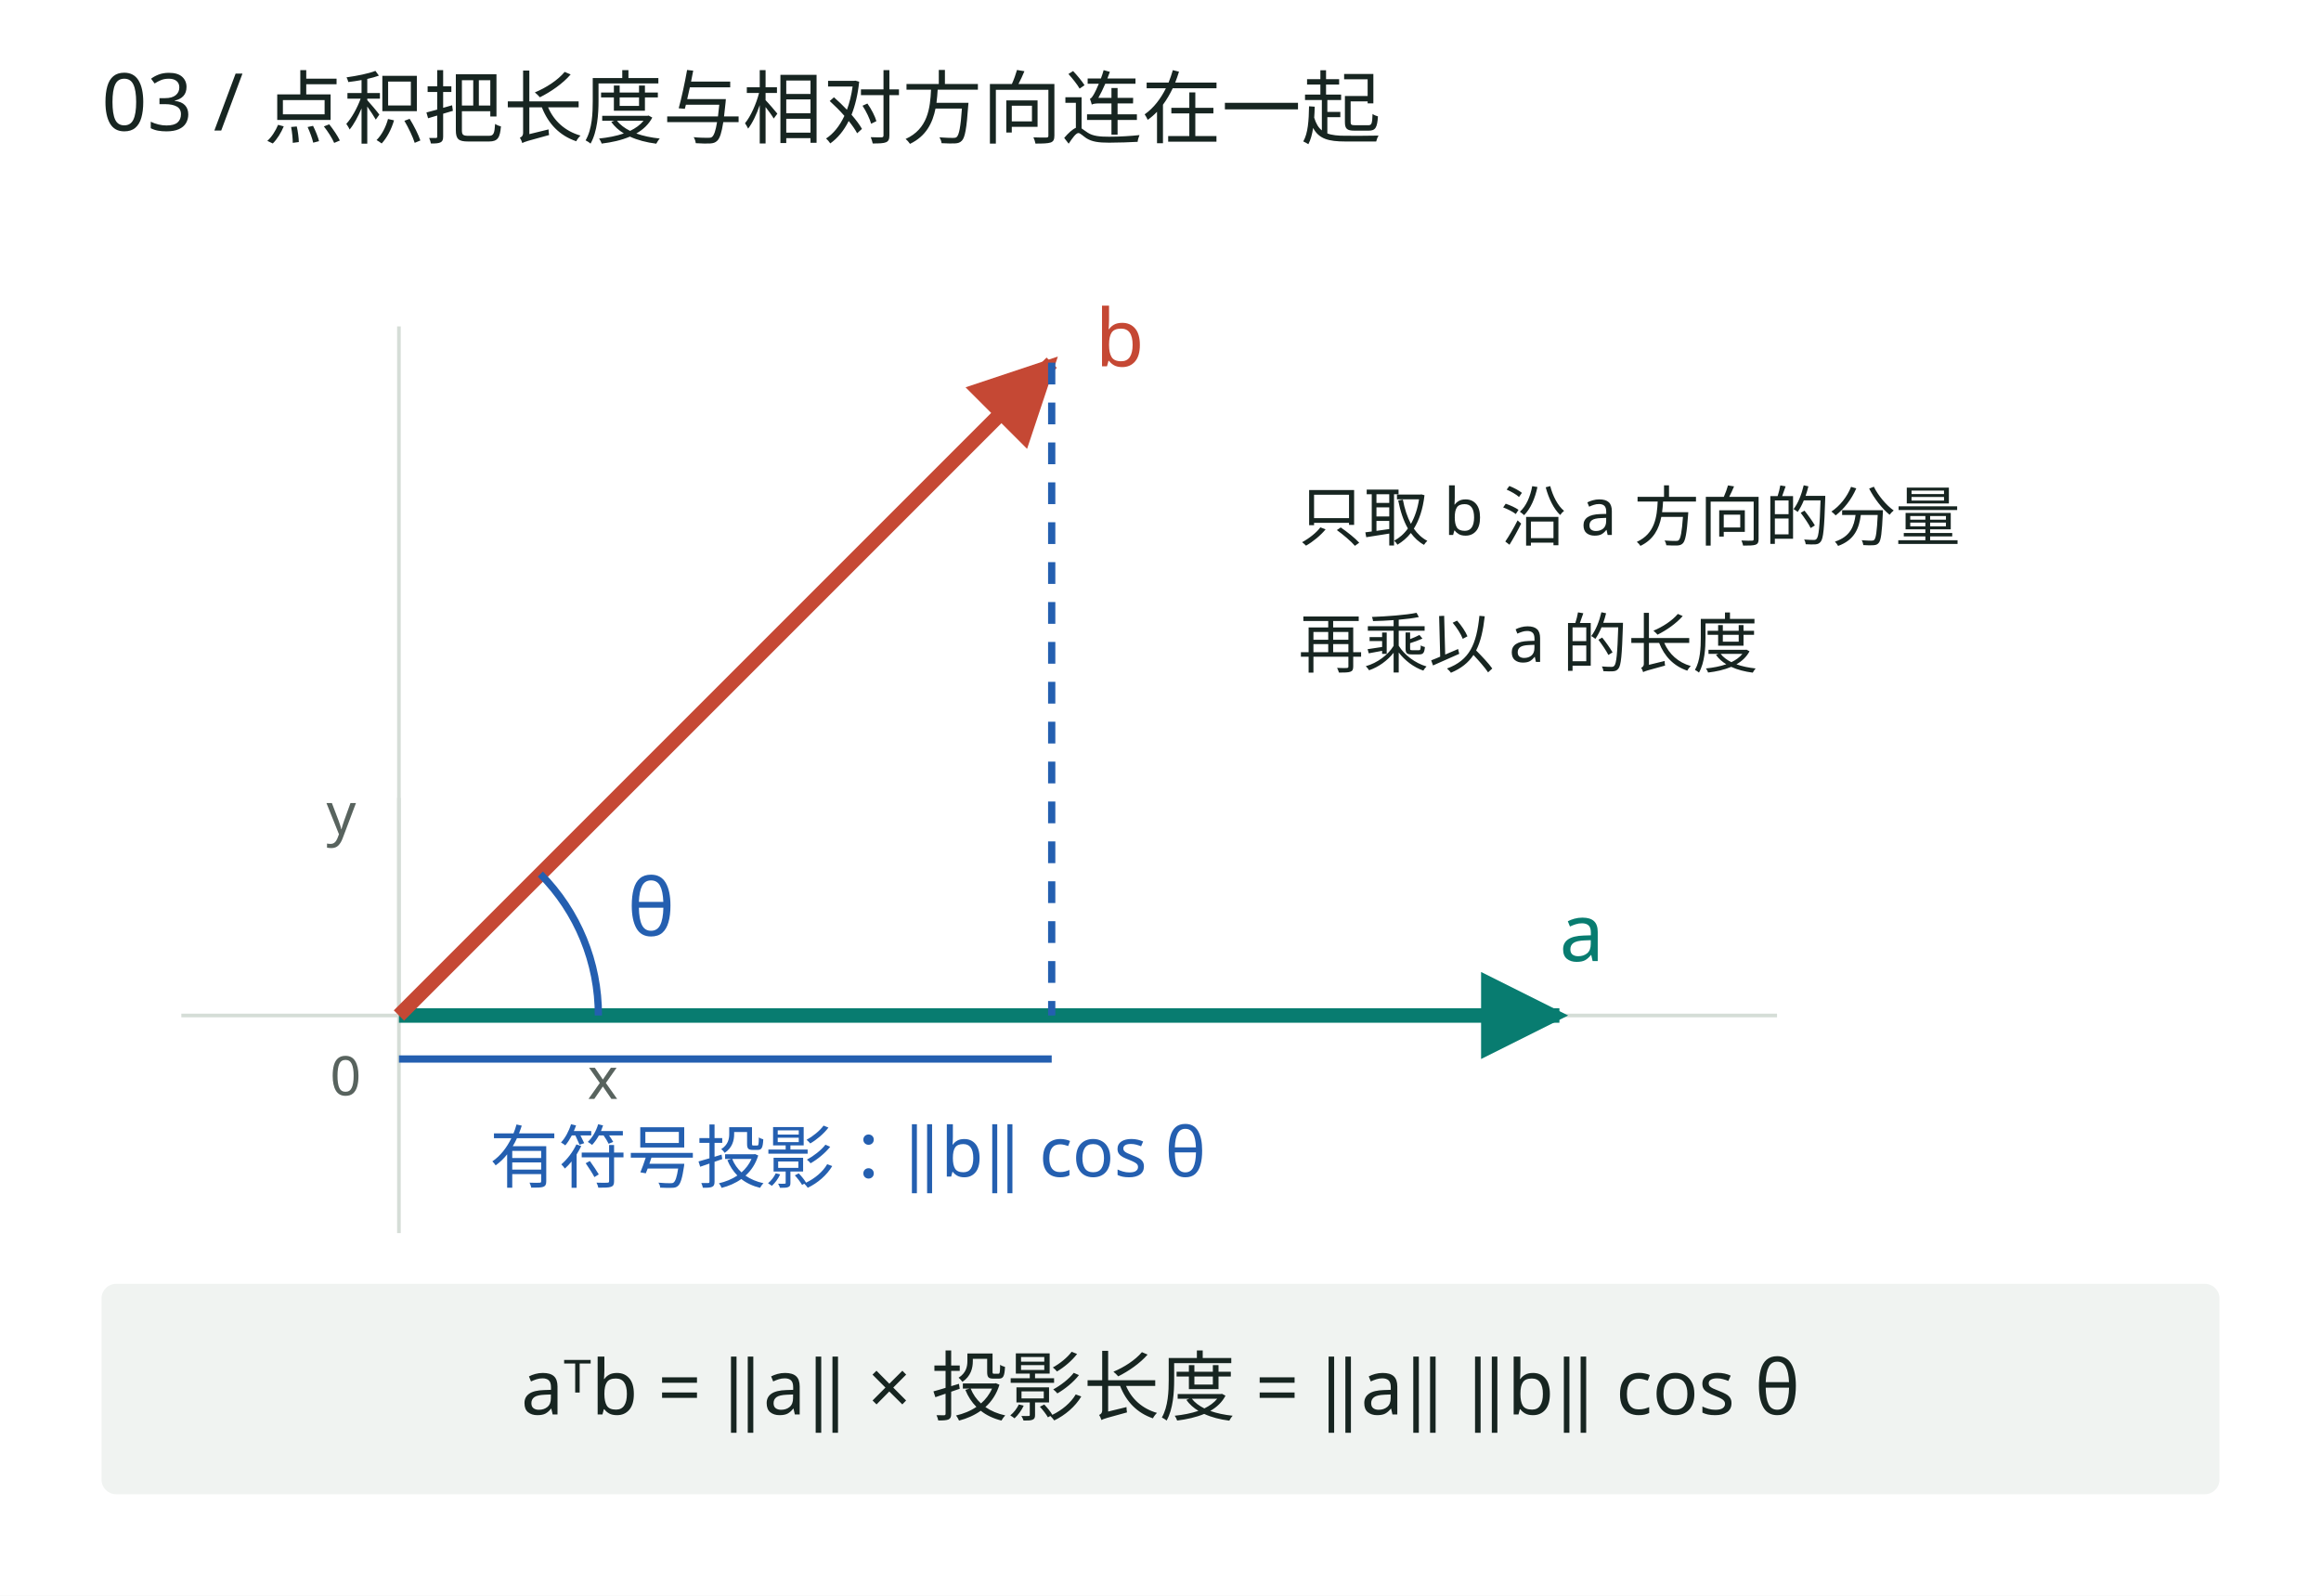
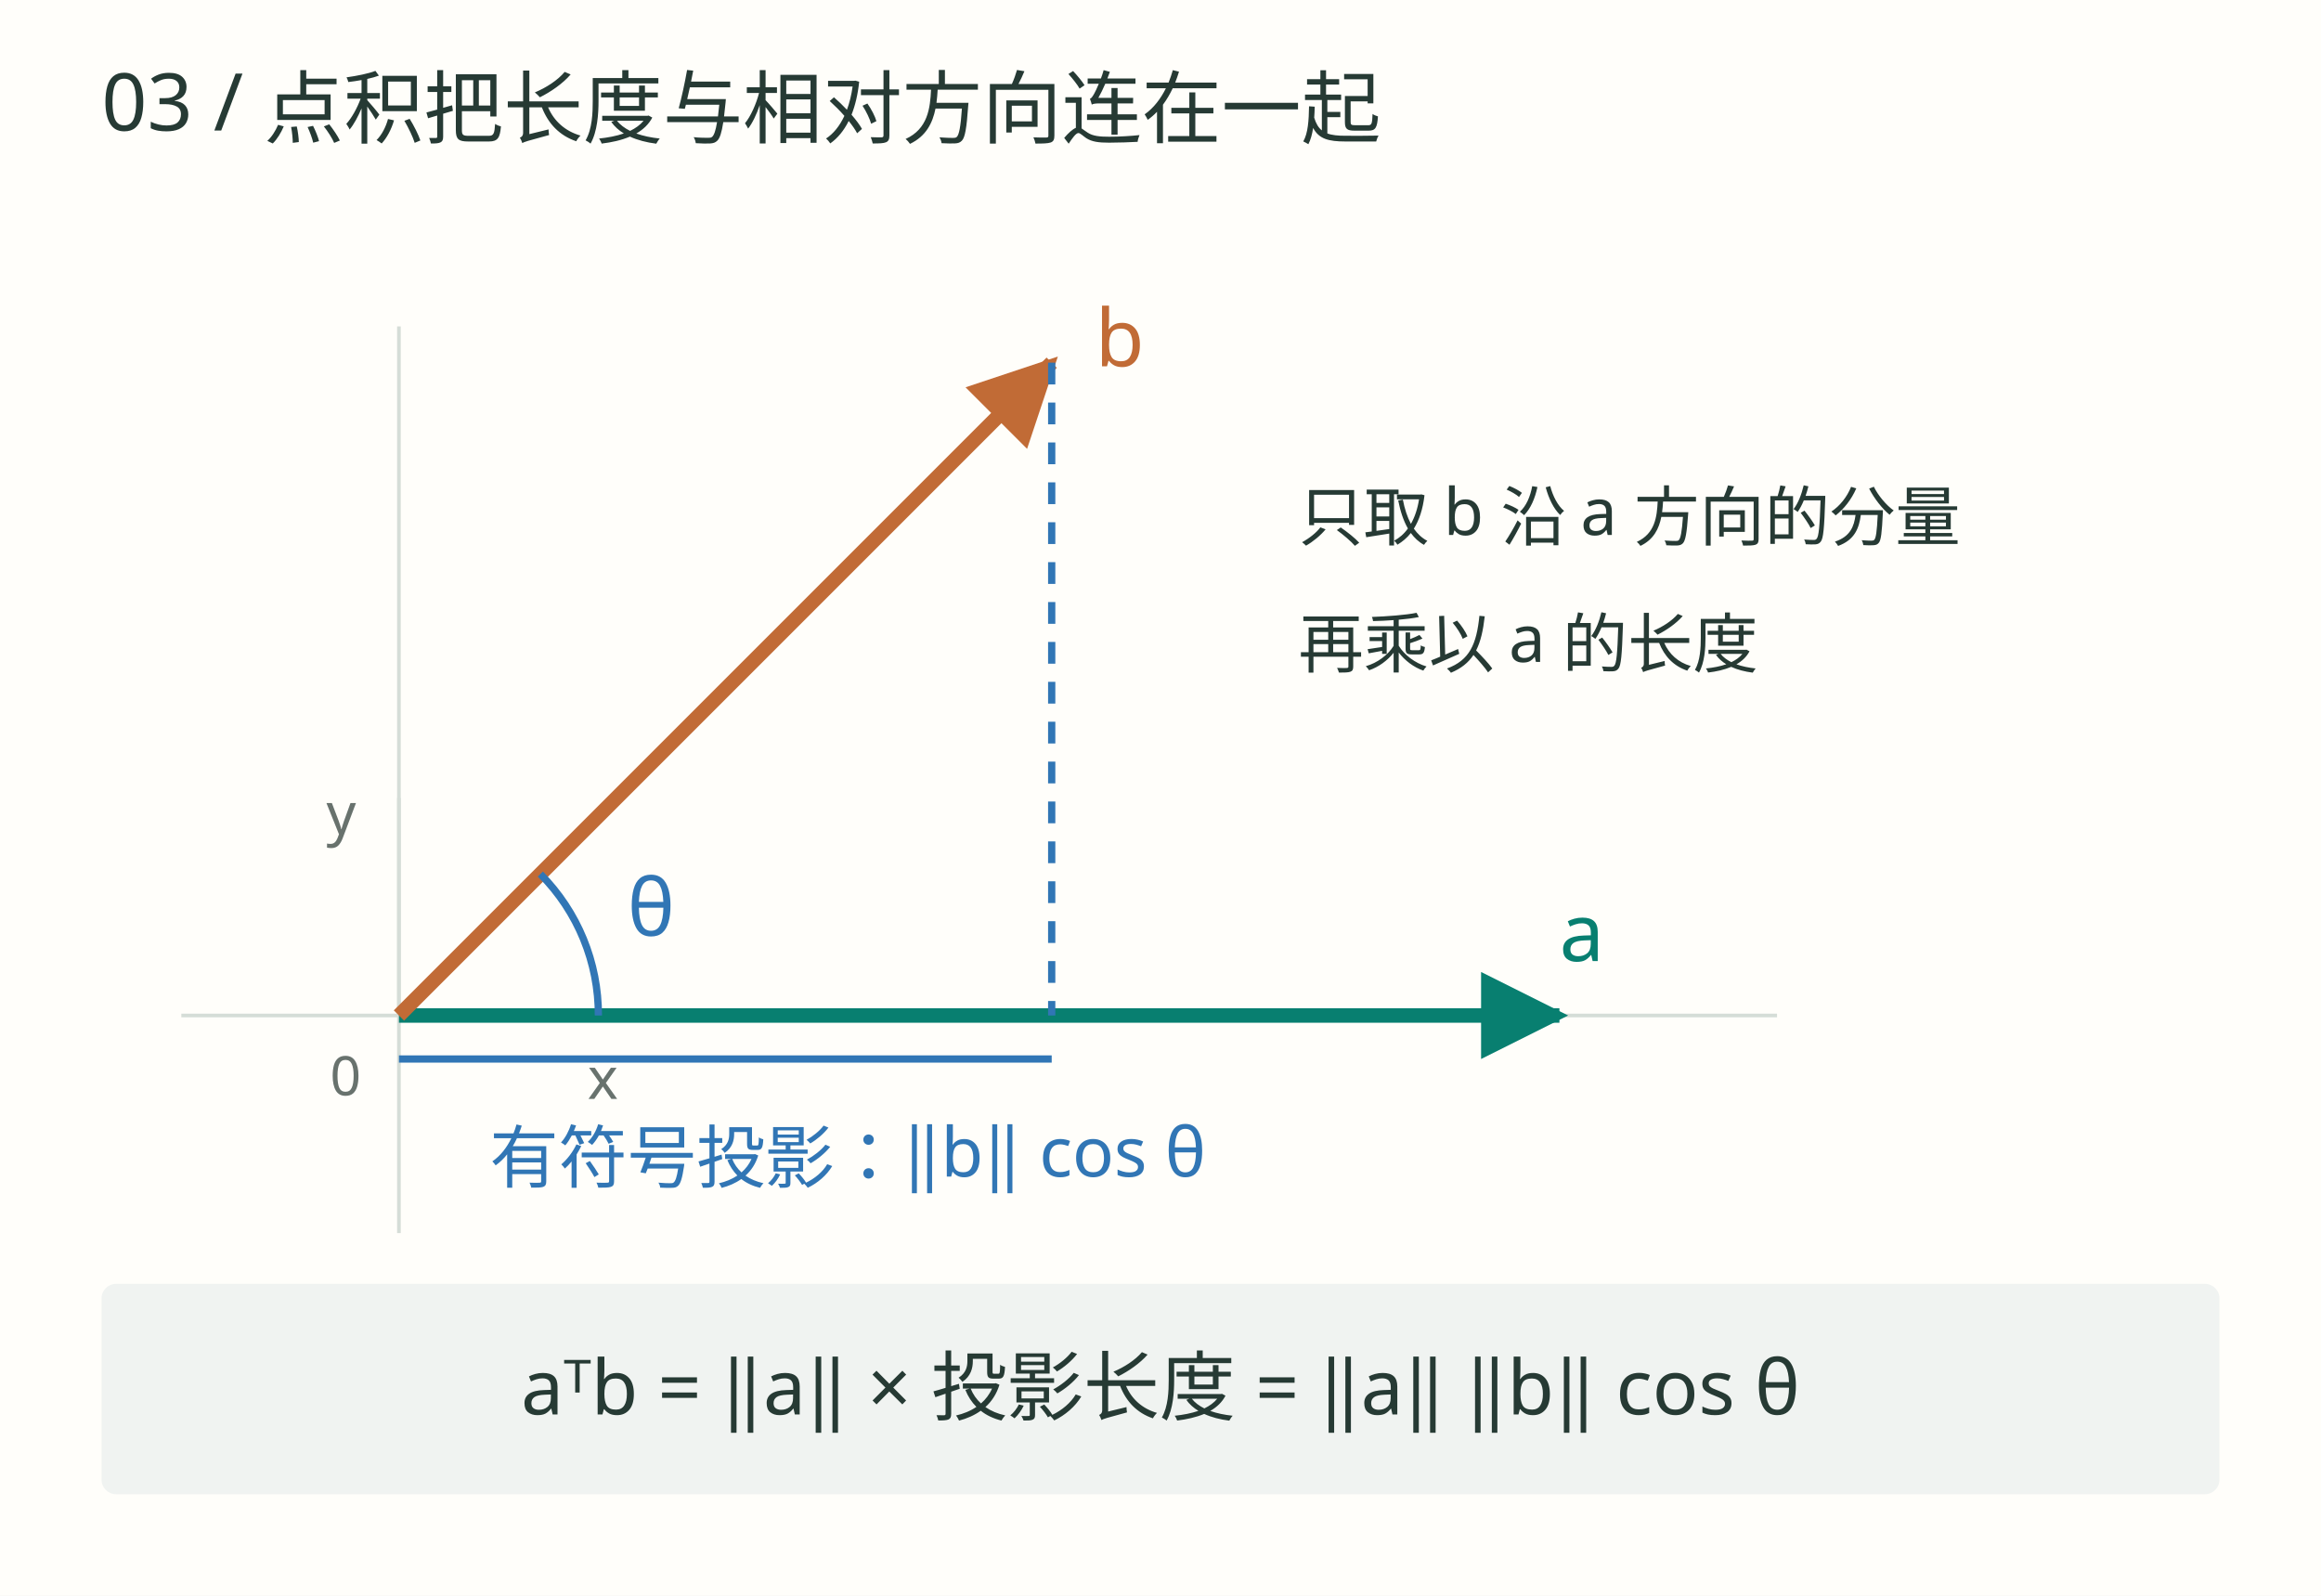
<svg xmlns="http://www.w3.org/2000/svg" viewBox="0 0 640 440" role="img" aria-labelledby="title desc">
  <defs>
    <marker id="green" viewBox="0 0 10 10" refX="9" refY="5" markerWidth="6" markerHeight="6" orient="auto">
-       <path d="M0 0L10 5L0 10Z" fill="#087c70" />
+       <path d="M0 0L10 5L0 10Z" fill="#087f70" />
    </marker>
    <marker id="red" viewBox="0 0 10 10" refX="9" refY="5" markerWidth="6" markerHeight="6" orient="auto">
-       <path d="M0 0L10 5L0 10Z" fill="#c54834" />
+       <path d="M0 0L10 5L0 10Z" fill="#c16b36" />
    </marker>
    <marker id="blue" viewBox="0 0 10 10" refX="9" refY="5" markerWidth="6" markerHeight="6" orient="auto">
-       <path d="M0 0L10 5L0 10Z" fill="#245fb0" />
+       <path d="M0 0L10 5L0 10Z" fill="#3176b5" />
    </marker>
    <marker id="ink" viewBox="0 0 10 10" refX="9" refY="5" markerWidth="6" markerHeight="6" orient="auto">
-       <path d="M0 0L10 5L0 10Z" fill="#172521" />
+       <path d="M0 0L10 5L0 10Z" fill="#263a34" />
    </marker>
  </defs>
-   <rect width="640" height="440" fill="#ffffff" />
+   <rect width="640" height="440" fill="#fffefa" />
  <g font-family="PingFang SC, Microsoft YaHei, sans-serif">
-     <text x="28" y="36" font-size="22" fill="#172521" text-anchor="start">03 / 点积把长度与相对方向连在一起</text>
+     <text x="28" y="36" font-size="22" fill="#263a34" text-anchor="start">03 / 点积把长度与相对方向连在一起</text>
    <line x1="50" y1="280" x2="170" y2="280" stroke="#d5ddd7" stroke-width="1" />
    <line x1="110" y1="220" x2="110" y2="340" stroke="#d5ddd7" stroke-width="1" />
-     <text x="162" y="303" font-size="16" fill="#58635e" text-anchor="start">x</text>
-     <text x="90" y="230" font-size="16" fill="#58635e" text-anchor="start">y</text>
-     <text x="91" y="302" font-size="15" fill="#58635e" text-anchor="start">0</text>
+     <text x="162" y="303" font-size="16" fill="#68726d" text-anchor="start">x</text>
+     <text x="90" y="230" font-size="16" fill="#68726d" text-anchor="start">y</text>
+     <text x="91" y="302" font-size="15" fill="#68726d" text-anchor="start">0</text>
    <line x1="110" y1="280" x2="490" y2="280" stroke="#d5ddd7" stroke-width="1" />
    <line x1="110" y1="280" x2="110" y2="90" stroke="#d5ddd7" stroke-width="1" />
-     <line x1="110" y1="280" x2="430" y2="280" stroke="#087c70" stroke-width="4" marker-end="url(#green)" />
-     <line x1="110" y1="280" x2="290" y2="100" stroke="#c54834" stroke-width="4" marker-end="url(#red)" />
-     <line x1="290" y1="100" x2="290" y2="280" stroke="#245fb0" stroke-width="2" stroke-dasharray="6 5" />
-     <line x1="110" y1="292" x2="290" y2="292" stroke="#245fb0" stroke-width="2" />
-     <text x="430" y="265" font-size="22" fill="#087c70" text-anchor="start">a</text>
-     <text x="302" y="101" font-size="22" fill="#c54834" text-anchor="start">b</text>
-     <path d="M165 280 A55 55 0 0 0 149 241" fill="none" stroke="#245fb0" stroke-width="2" />
-     <text x="173" y="258" font-size="22" fill="#245fb0" text-anchor="start">θ</text>
-     <text x="135" y="326" font-size="19" fill="#245fb0" text-anchor="start">有符号投影：‖b‖ cos θ</text>
-     <text x="358" y="149" font-size="18" fill="#172521" text-anchor="start">只取 b 沿 a 方向的分量</text>
-     <text x="358" y="184" font-size="18" fill="#172521" text-anchor="start">再乘以 a 的长度</text>
+     <line x1="110" y1="280" x2="430" y2="280" stroke="#087f70" stroke-width="4" marker-end="url(#green)" />
+     <line x1="110" y1="280" x2="290" y2="100" stroke="#c16b36" stroke-width="4" marker-end="url(#red)" />
+     <line x1="290" y1="100" x2="290" y2="280" stroke="#3176b5" stroke-width="2" stroke-dasharray="6 5" />
+     <line x1="110" y1="292" x2="290" y2="292" stroke="#3176b5" stroke-width="2" />
+     <text x="430" y="265" font-size="22" fill="#087f70" text-anchor="start">a</text>
+     <text x="302" y="101" font-size="22" fill="#c16b36" text-anchor="start">b</text>
+     <path d="M165 280 A55 55 0 0 0 149 241" fill="none" stroke="#3176b5" stroke-width="2" />
+     <text x="173" y="258" font-size="22" fill="#3176b5" text-anchor="start">θ</text>
+     <text x="135" y="326" font-size="19" fill="#3176b5" text-anchor="start">有符号投影：‖b‖ cos θ</text>
+     <text x="358" y="149" font-size="18" fill="#263a34" text-anchor="start">只取 b 沿 a 方向的分量</text>
+     <text x="358" y="184" font-size="18" fill="#263a34" text-anchor="start">再乘以 a 的长度</text>
    <rect x="28" y="354" width="584" height="58" rx="4" fill="#f0f3f1" stroke="none" />
-     <text x="320" y="390" font-size="21" fill="#172521" text-anchor="middle">aᵀb = ‖a‖ × 投影长度 = ‖a‖ ‖b‖ cos θ</text>
+     <text x="320" y="390" font-size="21" fill="#263a34" text-anchor="middle">aᵀb = ‖a‖ × 投影长度 = ‖a‖ ‖b‖ cos θ</text>
  </g>
</svg>
